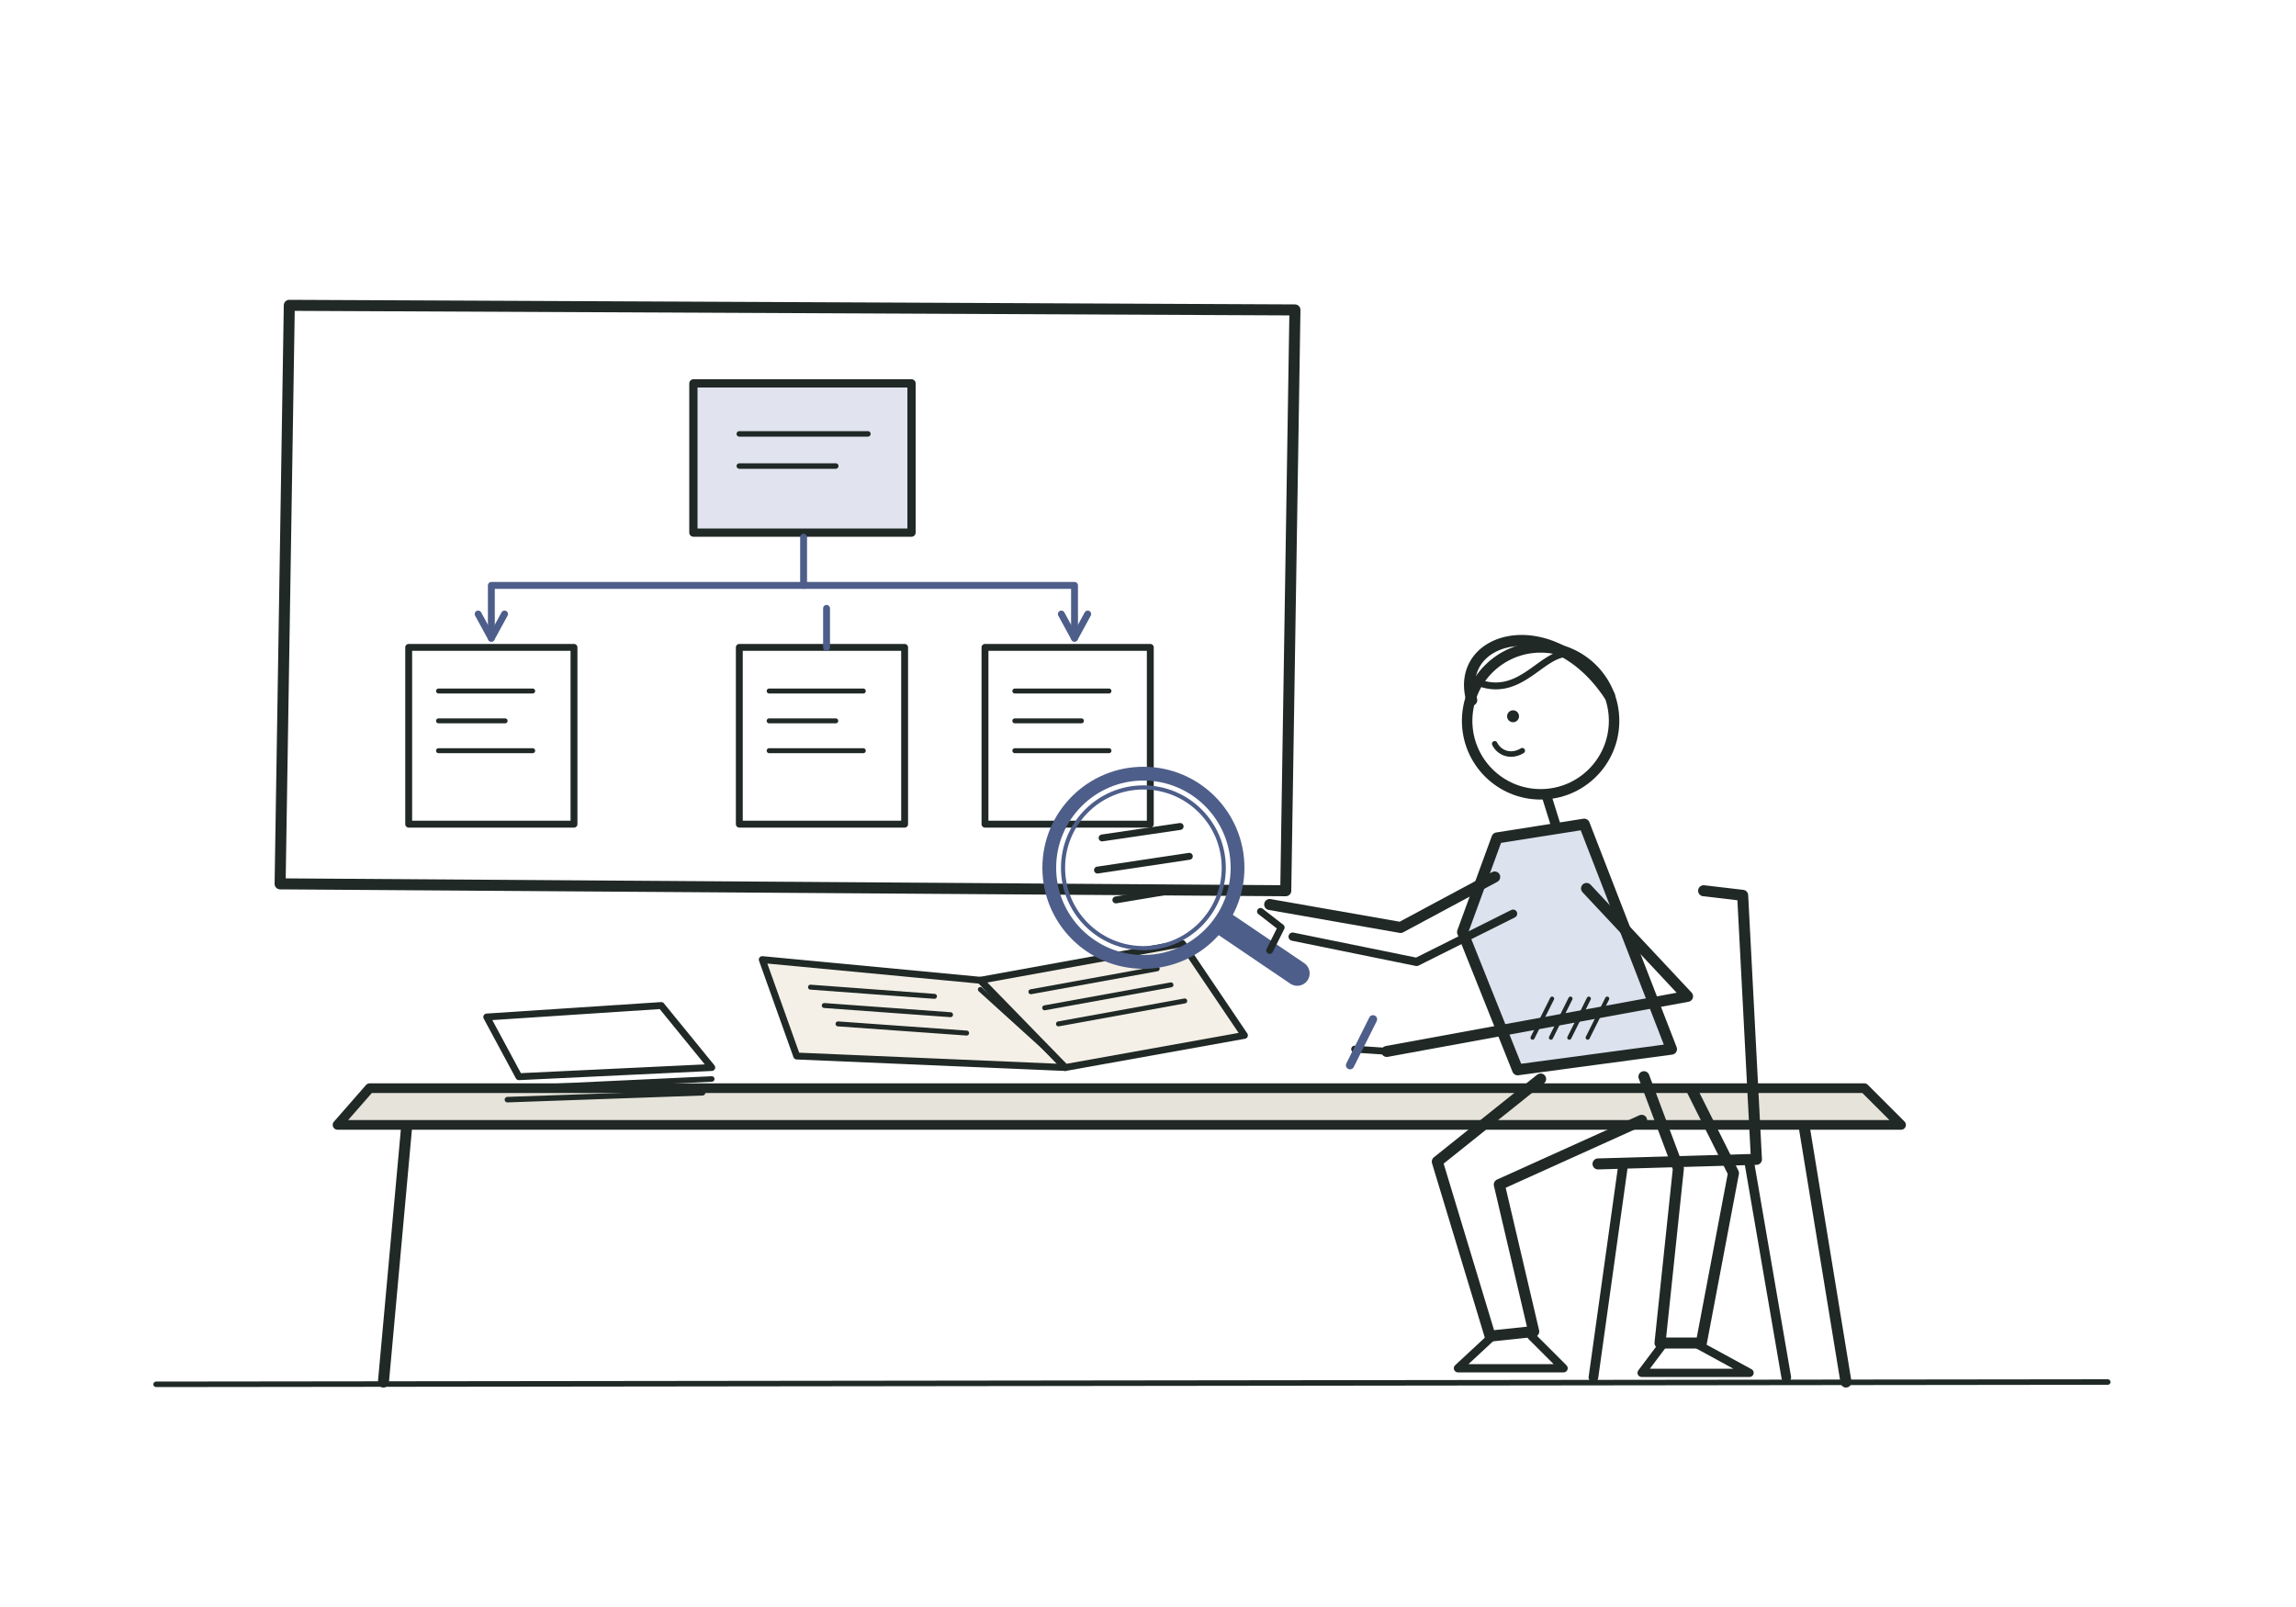
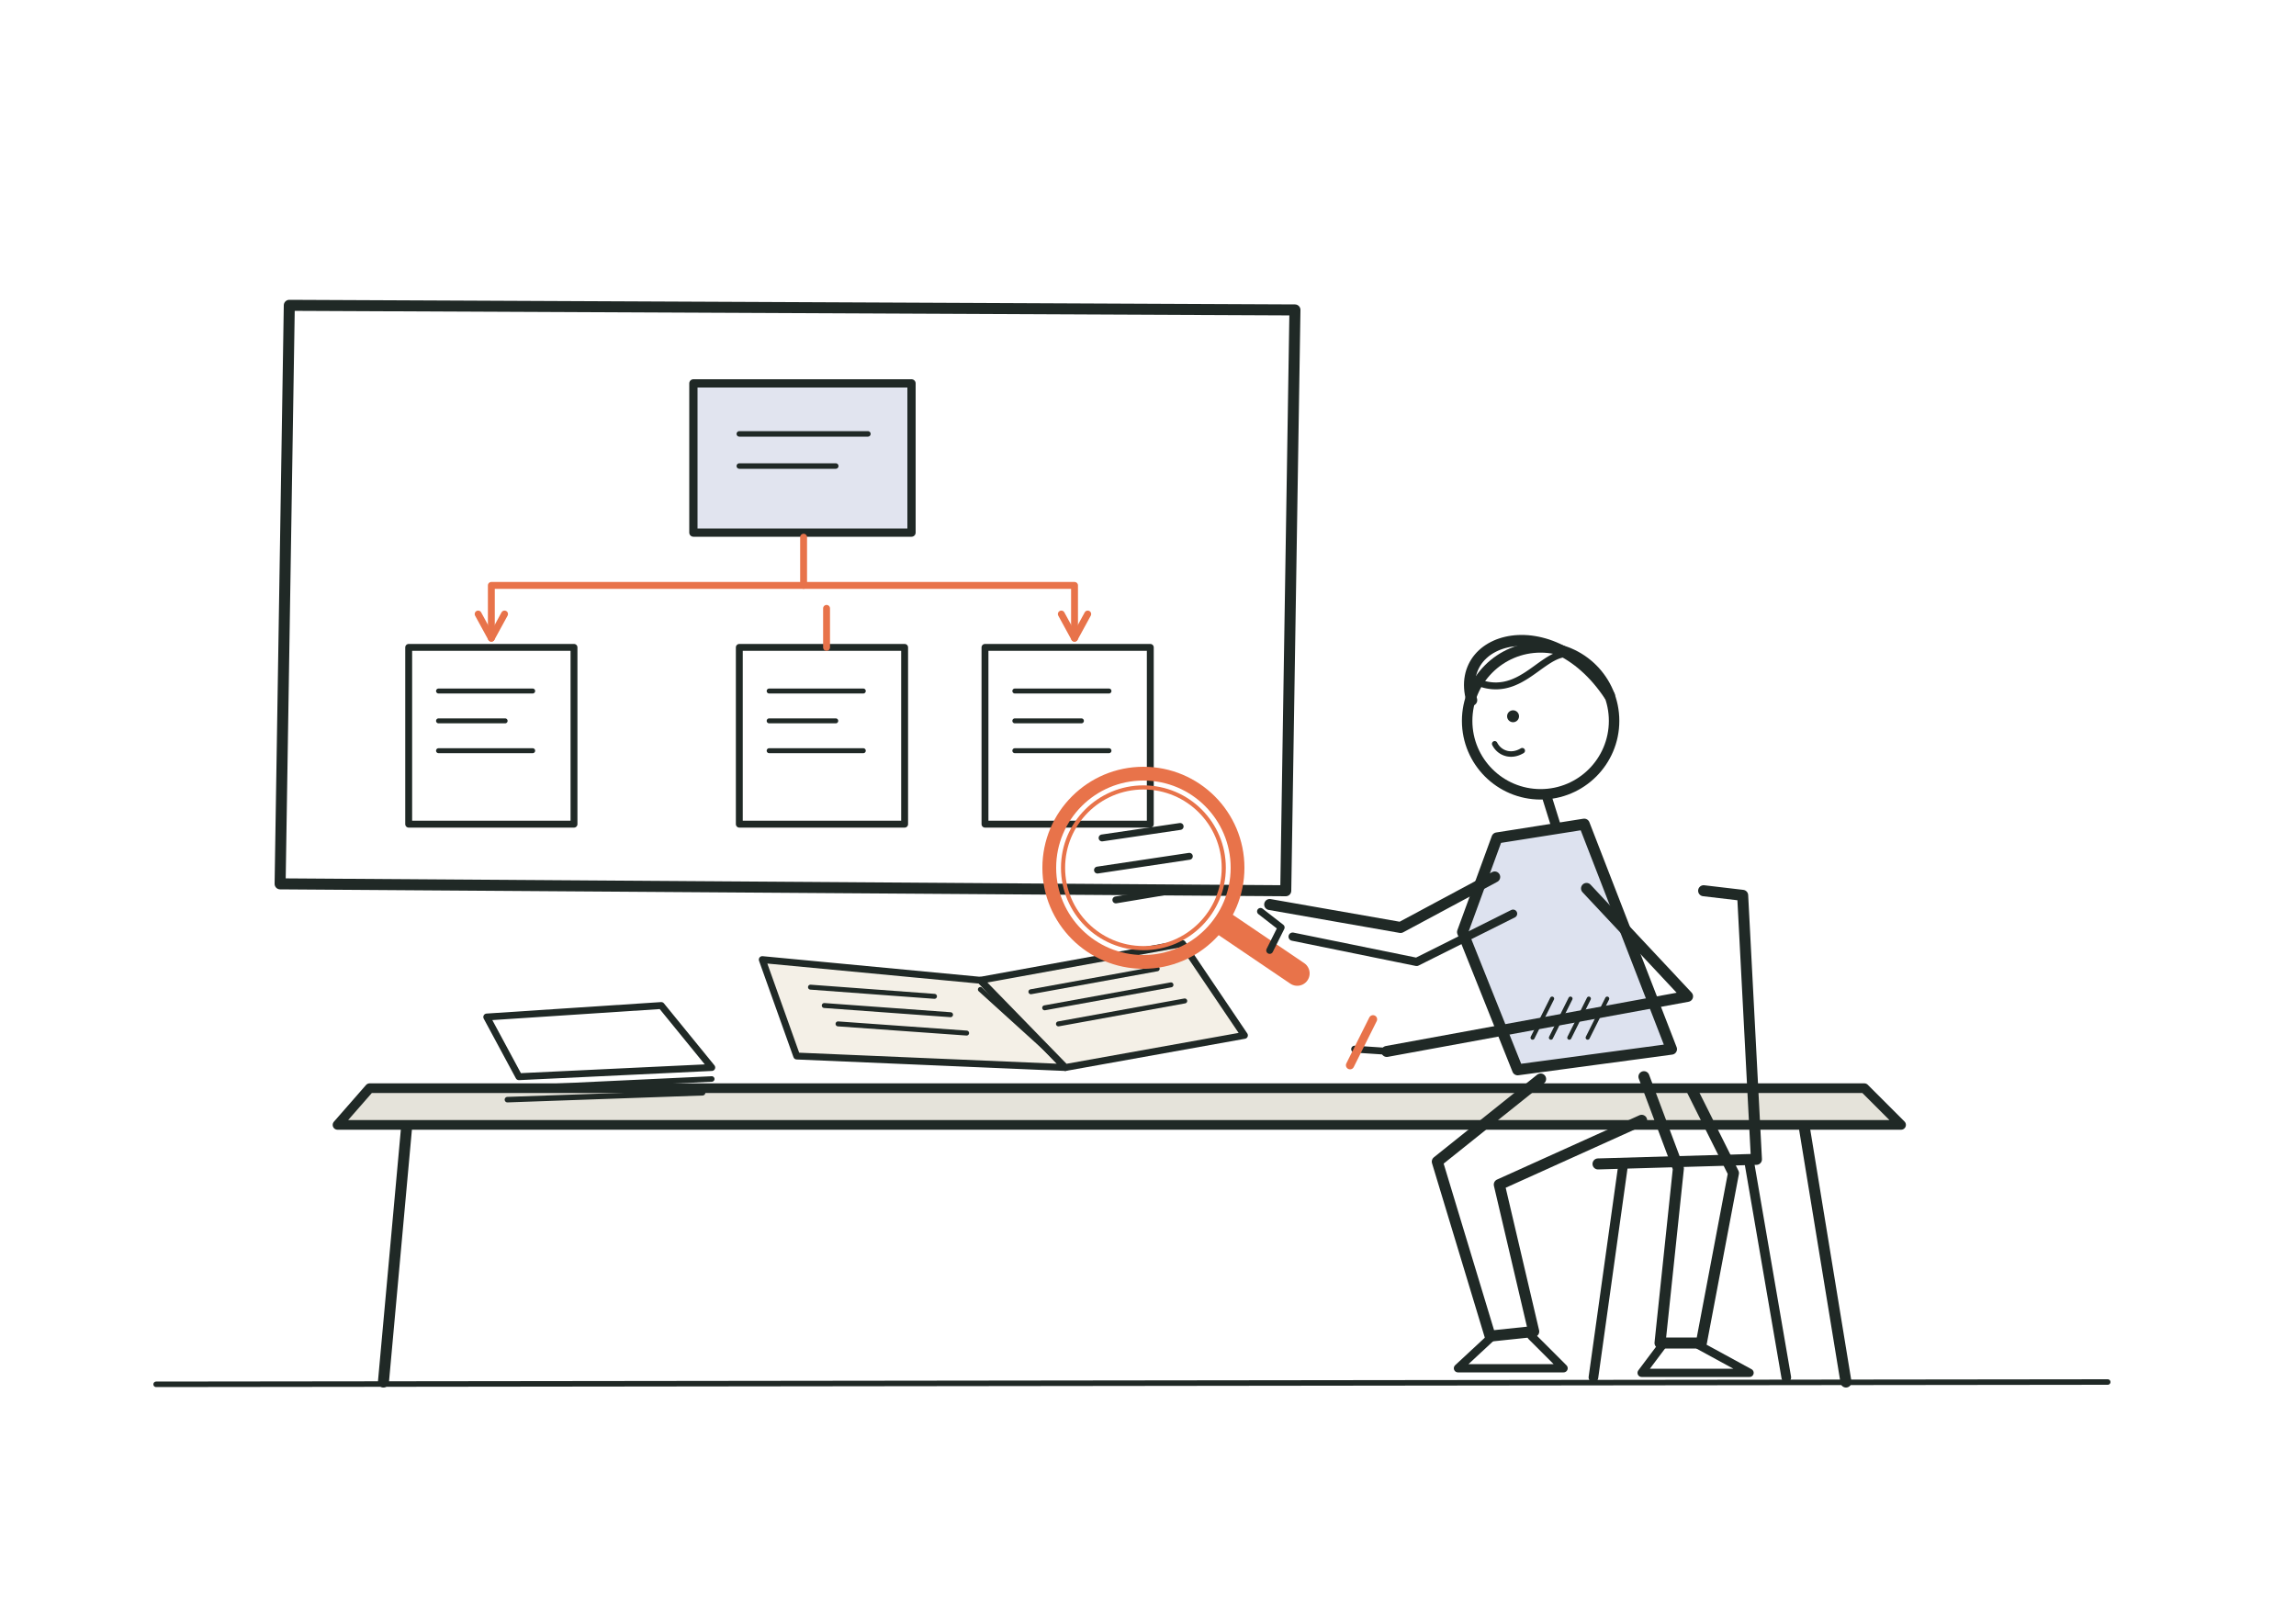
<svg xmlns="http://www.w3.org/2000/svg" viewBox="0 0 1000 700" width="1000" height="700">
  <polyline points="68.00,603.00 918.00,602.00" fill="none" stroke="#202926" stroke-width="2.4" stroke-linecap="round" stroke-linejoin="round" />
  <polyline points="126.00,133.00 564.00,135.00 560.00,388.00 122.00,385.00 126.00,133.00" fill="none" stroke="#202926" stroke-width="4.8" stroke-linecap="round" stroke-linejoin="round" />
  <polygon points="302,167 397,167 397,232 302,232" fill="#E1E4EF" />
  <polyline points="302.00,167.00 397.00,167.00 397.00,232.00 302.00,232.00 302.00,167.00" fill="none" stroke="#202926" stroke-width="3.6" stroke-linecap="round" stroke-linejoin="round" />
  <polyline points="322.00,189.00 378.00,189.00" fill="none" stroke="#202926" stroke-width="2.4" stroke-linecap="round" stroke-linejoin="round" />
  <polyline points="322.00,203.00 364.00,203.00" fill="none" stroke="#202926" stroke-width="2.4" stroke-linecap="round" stroke-linejoin="round" />
-   <polyline points="350.00,234.00 350.00,255.00 214.00,255.00 214.00,278.00" fill="none" stroke="#4E5E8A" stroke-width="3.0" stroke-linecap="round" stroke-linejoin="round" />
-   <polyline points="208.25,267.47 214.00,278.00 219.75,267.47" fill="none" stroke="#4E5E8A" stroke-width="3.0" stroke-linecap="round" stroke-linejoin="round" />
-   <polyline points="350.00,255.00 468.00,255.00 468.00,278.00" fill="none" stroke="#4E5E8A" stroke-width="3.0" stroke-linecap="round" stroke-linejoin="round" />
-   <polyline points="462.25,267.47 468.00,278.00 473.75,267.47" fill="none" stroke="#4E5E8A" stroke-width="3.0" stroke-linecap="round" stroke-linejoin="round" />
+   <polyline points="350.00,234.00 350.00,255.00 214.00,255.00 214.00,278.00" fill="none" stroke="#E8734A" stroke-width="3.0" stroke-linecap="round" stroke-linejoin="round" />
+   <polyline points="208.25,267.47 214.00,278.00 219.75,267.47" fill="none" stroke="#E8734A" stroke-width="3.0" stroke-linecap="round" stroke-linejoin="round" />
+   <polyline points="350.00,255.00 468.00,255.00 468.00,278.00" fill="none" stroke="#E8734A" stroke-width="3.0" stroke-linecap="round" stroke-linejoin="round" />
+   <polyline points="462.25,267.47 468.00,278.00 473.75,267.47" fill="none" stroke="#E8734A" stroke-width="3.0" stroke-linecap="round" stroke-linejoin="round" />
  <polyline points="178.00,282.00 250.00,282.00 250.00,359.00 178.00,359.00 178.00,282.00" fill="none" stroke="#202926" stroke-width="3.0" stroke-linecap="round" stroke-linejoin="round" />
  <polyline points="191.00,301.00 232.00,301.00" fill="none" stroke="#202926" stroke-width="2.16" stroke-linecap="round" stroke-linejoin="round" />
  <polyline points="191.00,314.00 220.00,314.00" fill="none" stroke="#202926" stroke-width="2.16" stroke-linecap="round" stroke-linejoin="round" />
  <polyline points="191.00,327.00 232.00,327.00" fill="none" stroke="#202926" stroke-width="2.16" stroke-linecap="round" stroke-linejoin="round" />
  <polyline points="322.00,282.00 394.00,282.00 394.00,359.00 322.00,359.00 322.00,282.00" fill="none" stroke="#202926" stroke-width="3.0" stroke-linecap="round" stroke-linejoin="round" />
  <polyline points="335.00,301.00 376.00,301.00" fill="none" stroke="#202926" stroke-width="2.16" stroke-linecap="round" stroke-linejoin="round" />
  <polyline points="335.00,314.00 364.00,314.00" fill="none" stroke="#202926" stroke-width="2.16" stroke-linecap="round" stroke-linejoin="round" />
  <polyline points="335.00,327.00 376.00,327.00" fill="none" stroke="#202926" stroke-width="2.16" stroke-linecap="round" stroke-linejoin="round" />
  <polyline points="429.00,282.00 501.00,282.00 501.00,359.00 429.00,359.00 429.00,282.00" fill="none" stroke="#202926" stroke-width="3.0" stroke-linecap="round" stroke-linejoin="round" />
  <polyline points="442.00,301.00 483.00,301.00" fill="none" stroke="#202926" stroke-width="2.16" stroke-linecap="round" stroke-linejoin="round" />
  <polyline points="442.00,314.00 471.00,314.00" fill="none" stroke="#202926" stroke-width="2.16" stroke-linecap="round" stroke-linejoin="round" />
  <polyline points="442.00,327.00 483.00,327.00" fill="none" stroke="#202926" stroke-width="2.16" stroke-linecap="round" stroke-linejoin="round" />
-   <polyline points="360.00,282.00 360.00,265.00" fill="none" stroke="#4E5E8A" stroke-width="3.0" stroke-linecap="round" stroke-linejoin="round" />
+   <polyline points="360.00,282.00 360.00,265.00" fill="none" stroke="#E8734A" stroke-width="3.0" stroke-linecap="round" stroke-linejoin="round" />
  <polygon points="161,474 812,474 828,490 147,490" fill="#E5E3DA" />
  <polyline points="161.00,474.00 812.00,474.00 828.00,490.00 147.00,490.00 161.00,474.00" fill="none" stroke="#202926" stroke-width="4.2" stroke-linecap="round" stroke-linejoin="round" />
  <polyline points="177.00,492.00 167.00,602.00" fill="none" stroke="#202926" stroke-width="4.8" stroke-linecap="round" stroke-linejoin="round" />
  <polyline points="786.00,492.00 804.00,602.00" fill="none" stroke="#202926" stroke-width="4.8" stroke-linecap="round" stroke-linejoin="round" />
  <polygon points="332,418 427,427 464,465 347,460" fill="#F4F0E7" />
  <polyline points="332.00,418.00 427.00,427.00 464.00,465.00 347.00,460.00 332.00,418.00" fill="none" stroke="#202926" stroke-width="3.0" stroke-linecap="round" stroke-linejoin="round" />
  <polygon points="427,427 515,411 542,451 464,465" fill="#F4F0E7" />
  <polyline points="427.00,427.00 515.00,411.00 542.00,451.00 464.00,465.00 427.00,427.00" fill="none" stroke="#202926" stroke-width="3.0" stroke-linecap="round" stroke-linejoin="round" />
  <polyline points="427.00,431.00 459.00,460.00" fill="none" stroke="#202926" stroke-width="2.16" stroke-linecap="round" stroke-linejoin="round" />
  <polyline points="353.00,430.00 407.00,434.00" fill="none" stroke="#202926" stroke-width="2.16" stroke-linecap="round" stroke-linejoin="round" />
  <polyline points="359.00,438.00 414.00,442.00" fill="none" stroke="#202926" stroke-width="2.16" stroke-linecap="round" stroke-linejoin="round" />
  <polyline points="365.00,446.00 421.00,450.00" fill="none" stroke="#202926" stroke-width="2.16" stroke-linecap="round" stroke-linejoin="round" />
  <polyline points="449.00,432.00 504.00,422.00" fill="none" stroke="#202926" stroke-width="2.16" stroke-linecap="round" stroke-linejoin="round" />
  <polyline points="455.00,439.00 510.00,429.00" fill="none" stroke="#202926" stroke-width="2.16" stroke-linecap="round" stroke-linejoin="round" />
  <polyline points="461.00,446.00 516.00,436.00" fill="none" stroke="#202926" stroke-width="2.16" stroke-linecap="round" stroke-linejoin="round" />
  <polyline points="212.00,443.00 288.00,438.00 310.00,465.00 226.00,469.00 212.00,443.00" fill="none" stroke="#202926" stroke-width="3.0" stroke-linecap="round" stroke-linejoin="round" />
  <polyline points="225.00,474.00 310.00,470.00" fill="none" stroke="#202926" stroke-width="2.4" stroke-linecap="round" stroke-linejoin="round" />
  <polyline points="221.00,479.00 306.00,476.00" fill="none" stroke="#202926" stroke-width="2.4" stroke-linecap="round" stroke-linejoin="round" />
  <ellipse cx="671.0" cy="314.0" rx="32.0" ry="32.0" fill="none" stroke="#202926" stroke-width="4.56" />
  <ellipse cx="659.0" cy="312.0" rx="2.0" ry="2.0" fill="#202926" stroke="#202926" stroke-width="1.2" />
  <polyline points="663.00,327.00 662.75,327.15 662.50,327.28 662.25,327.41 662.00,327.53 661.75,327.65 661.50,327.75 661.25,327.85 661.01,327.94 660.76,328.02 660.51,328.10 660.27,328.16 660.02,328.22 659.78,328.28 659.54,328.32 659.30,328.36 659.06,328.39 658.82,328.41 658.58,328.43 658.35,328.44 658.11,328.44 657.88,328.44 657.65,328.43 657.42,328.41 657.19,328.39 656.97,328.36 656.74,328.33 656.52,328.29 656.30,328.24 656.09,328.18 655.88,328.12 655.66,328.06 655.46,327.99 655.25,327.91 655.05,327.83 654.85,327.74 654.65,327.65 654.45,327.55 654.26,327.45 654.07,327.34 653.89,327.22 653.71,327.10 653.53,326.98 653.35,326.85 653.18,326.72 653.02,326.58 652.85,326.44 652.69,326.29 652.54,326.14 652.38,325.98 652.24,325.82 652.09,325.65 651.95,325.49 651.82,325.31 651.69,325.14 651.56,324.96 651.44,324.77 651.32,324.58 651.21,324.39 651.10,324.20 651.00,324.00" fill="none" stroke="#202926" stroke-width="2.4" stroke-linecap="round" stroke-linejoin="round" />
  <polyline points="641.00,305.00 640.64,303.61 640.37,302.25 640.17,300.92 640.06,299.62 640.02,298.35 640.06,297.11 640.17,295.91 640.36,294.73 640.61,293.59 640.93,292.49 641.32,291.42 641.77,290.39 642.28,289.40 642.85,288.45 643.48,287.53 644.17,286.66 644.91,285.83 645.71,285.04 646.55,284.29 647.44,283.59 648.38,282.94 649.37,282.33 650.40,281.77 651.46,281.26 652.57,280.79 653.72,280.38 654.89,280.02 656.11,279.71 657.35,279.45 658.62,279.25 659.93,279.10 661.25,279.01 662.60,278.98 663.97,279.00 665.37,279.08 666.78,279.22 668.20,279.43 669.64,279.69 671.09,280.02 672.56,280.41 674.03,280.86 675.50,281.38 676.98,281.97 678.47,282.62 679.95,283.34 681.44,284.13 682.92,285.00 684.39,285.93 685.86,286.93 687.32,288.01 688.77,289.16 690.20,290.39 691.62,291.69 693.03,293.07 694.41,294.52 695.78,296.06 697.12,297.67 698.44,299.37 699.74,301.14 701.00,303.00" fill="none" stroke="#202926" stroke-width="4.8" stroke-linecap="round" stroke-linejoin="round" />
  <polyline points="646.00,298.00 646.89,298.23 647.77,298.42 648.63,298.56 649.48,298.67 650.32,298.74 651.14,298.77 651.95,298.77 652.75,298.73 653.53,298.66 654.31,298.56 655.07,298.44 655.82,298.28 656.55,298.10 657.28,297.89 658.00,297.66 658.71,297.40 659.41,297.13 660.09,296.83 660.77,296.52 661.44,296.19 662.11,295.84 662.76,295.48 663.41,295.10 664.05,294.72 664.68,294.33 665.31,293.92 665.93,293.51 666.54,293.09 667.15,292.67 667.75,292.25 668.35,291.82 668.94,291.40 669.53,290.97 670.11,290.55 670.69,290.13 671.27,289.72 671.85,289.31 672.42,288.92 672.99,288.53 673.56,288.15 674.12,287.78 674.69,287.43 675.25,287.09 675.81,286.77 676.38,286.47 676.94,286.18 677.50,285.92 678.06,285.68 678.63,285.46 679.19,285.27 679.76,285.10 680.33,284.96 680.90,284.85 681.48,284.77 682.06,284.72 682.64,284.71 683.22,284.72 683.81,284.78 684.40,284.87 685.00,285.00" fill="none" stroke="#202926" stroke-width="3.0" stroke-linecap="round" stroke-linejoin="round" />
  <polyline points="674.00,348.00 679.00,364.00" fill="none" stroke="#202926" stroke-width="4.2" stroke-linecap="round" stroke-linejoin="round" />
  <polygon points="652,365 690,359 728,457 661,466 637,406" fill="#DDE2EF" />
  <polyline points="652.00,365.00 690.00,359.00 728.00,457.00 661.00,466.00 637.00,406.00 652.00,365.00" fill="none" stroke="#202926" stroke-width="4.8" stroke-linecap="round" stroke-linejoin="round" />
  <polyline points="651.00,382.00 610.00,404.00 553.00,394.00" fill="none" stroke="#202926" stroke-width="4.8" stroke-linecap="round" stroke-linejoin="round" />
  <polyline points="659.00,398.00 617.00,419.00 563.00,408.00" fill="none" stroke="#202926" stroke-width="3.6" stroke-linecap="round" stroke-linejoin="round" />
-   <ellipse cx="498.0" cy="378.0" rx="41.0" ry="41.0" fill="none" stroke="#4E5E8A" stroke-width="6.0" />
-   <ellipse cx="498.0" cy="378.0" rx="35.0" ry="35.0" fill="none" stroke="#4E5E8A" stroke-width="1.8" />
-   <polyline points="534.00,403.00 565.00,424.00" fill="none" stroke="#4E5E8A" stroke-width="10.8" stroke-linecap="round" stroke-linejoin="round" />
+   <ellipse cx="498.0" cy="378.0" rx="41.0" ry="41.0" fill="none" stroke="#E8734A" stroke-width="6.0" />
+   <ellipse cx="498.0" cy="378.0" rx="35.0" ry="35.0" fill="none" stroke="#E8734A" stroke-width="1.8" />
+   <polyline points="534.00,403.00 565.00,424.00" fill="none" stroke="#E8734A" stroke-width="10.8" stroke-linecap="round" stroke-linejoin="round" />
  <polyline points="549.00,397.00 558.00,404.00 553.00,414.00" fill="none" stroke="#202926" stroke-width="3.0" stroke-linecap="round" stroke-linejoin="round" />
  <polyline points="480.00,365.00 514.00,360.00" fill="none" stroke="#202926" stroke-width="3.0" stroke-linecap="round" stroke-linejoin="round" />
  <polyline points="478.00,379.00 518.00,373.00" fill="none" stroke="#202926" stroke-width="3.0" stroke-linecap="round" stroke-linejoin="round" />
  <polyline points="486.00,392.00 510.00,388.00" fill="none" stroke="#202926" stroke-width="3.0" stroke-linecap="round" stroke-linejoin="round" />
  <polyline points="691.00,387.00 735.00,434.00 604.00,458.00" fill="none" stroke="#202926" stroke-width="4.8" stroke-linecap="round" stroke-linejoin="round" />
  <polyline points="605.00,458.00 590.00,457.00" fill="none" stroke="#202926" stroke-width="3.0" stroke-linecap="round" stroke-linejoin="round" />
-   <polyline points="598.00,444.00 588.00,464.00" fill="none" stroke="#4E5E8A" stroke-width="3.6" stroke-linecap="round" stroke-linejoin="round" />
+   <polyline points="598.00,444.00 588.00,464.00" fill="none" stroke="#E8734A" stroke-width="3.6" stroke-linecap="round" stroke-linejoin="round" />
  <polyline points="742.00,388.00 759.00,390.00 765.00,505.00 696.00,507.00" fill="none" stroke="#202926" stroke-width="4.8" stroke-linecap="round" stroke-linejoin="round" />
  <polyline points="762.00,507.00 778.00,600.00" fill="none" stroke="#202926" stroke-width="4.2" stroke-linecap="round" stroke-linejoin="round" />
  <polyline points="707.00,507.00 694.00,600.00" fill="none" stroke="#202926" stroke-width="4.2" stroke-linecap="round" stroke-linejoin="round" />
  <polyline points="671.00,470.00 626.00,506.00 649.00,582.00 668.00,580.00 653.00,516.00 715.00,488.00" fill="none" stroke="#202926" stroke-width="4.8" stroke-linecap="round" stroke-linejoin="round" />
  <polyline points="716.00,469.00 731.00,509.00 723.00,585.00 741.00,585.00 755.00,511.00 737.00,475.00" fill="none" stroke="#202926" stroke-width="4.8" stroke-linecap="round" stroke-linejoin="round" />
  <polyline points="649.00,583.00 635.00,596.00 681.00,596.00 667.00,582.00" fill="none" stroke="#202926" stroke-width="3.6" stroke-linecap="round" stroke-linejoin="round" />
  <polyline points="724.00,586.00 715.00,598.00 762.00,598.00 740.00,586.00" fill="none" stroke="#202926" stroke-width="3.6" stroke-linecap="round" stroke-linejoin="round" />
  <polyline points="676.00,435.00 667.50,452.00" fill="none" stroke="#202926" stroke-width="1.8" stroke-linecap="round" stroke-linejoin="round" />
  <polyline points="684.00,435.00 675.50,452.00" fill="none" stroke="#202926" stroke-width="1.8" stroke-linecap="round" stroke-linejoin="round" />
  <polyline points="692.00,435.00 683.50,452.00" fill="none" stroke="#202926" stroke-width="1.8" stroke-linecap="round" stroke-linejoin="round" />
  <polyline points="700.00,435.00 691.50,452.00" fill="none" stroke="#202926" stroke-width="1.8" stroke-linecap="round" stroke-linejoin="round" />
</svg>
